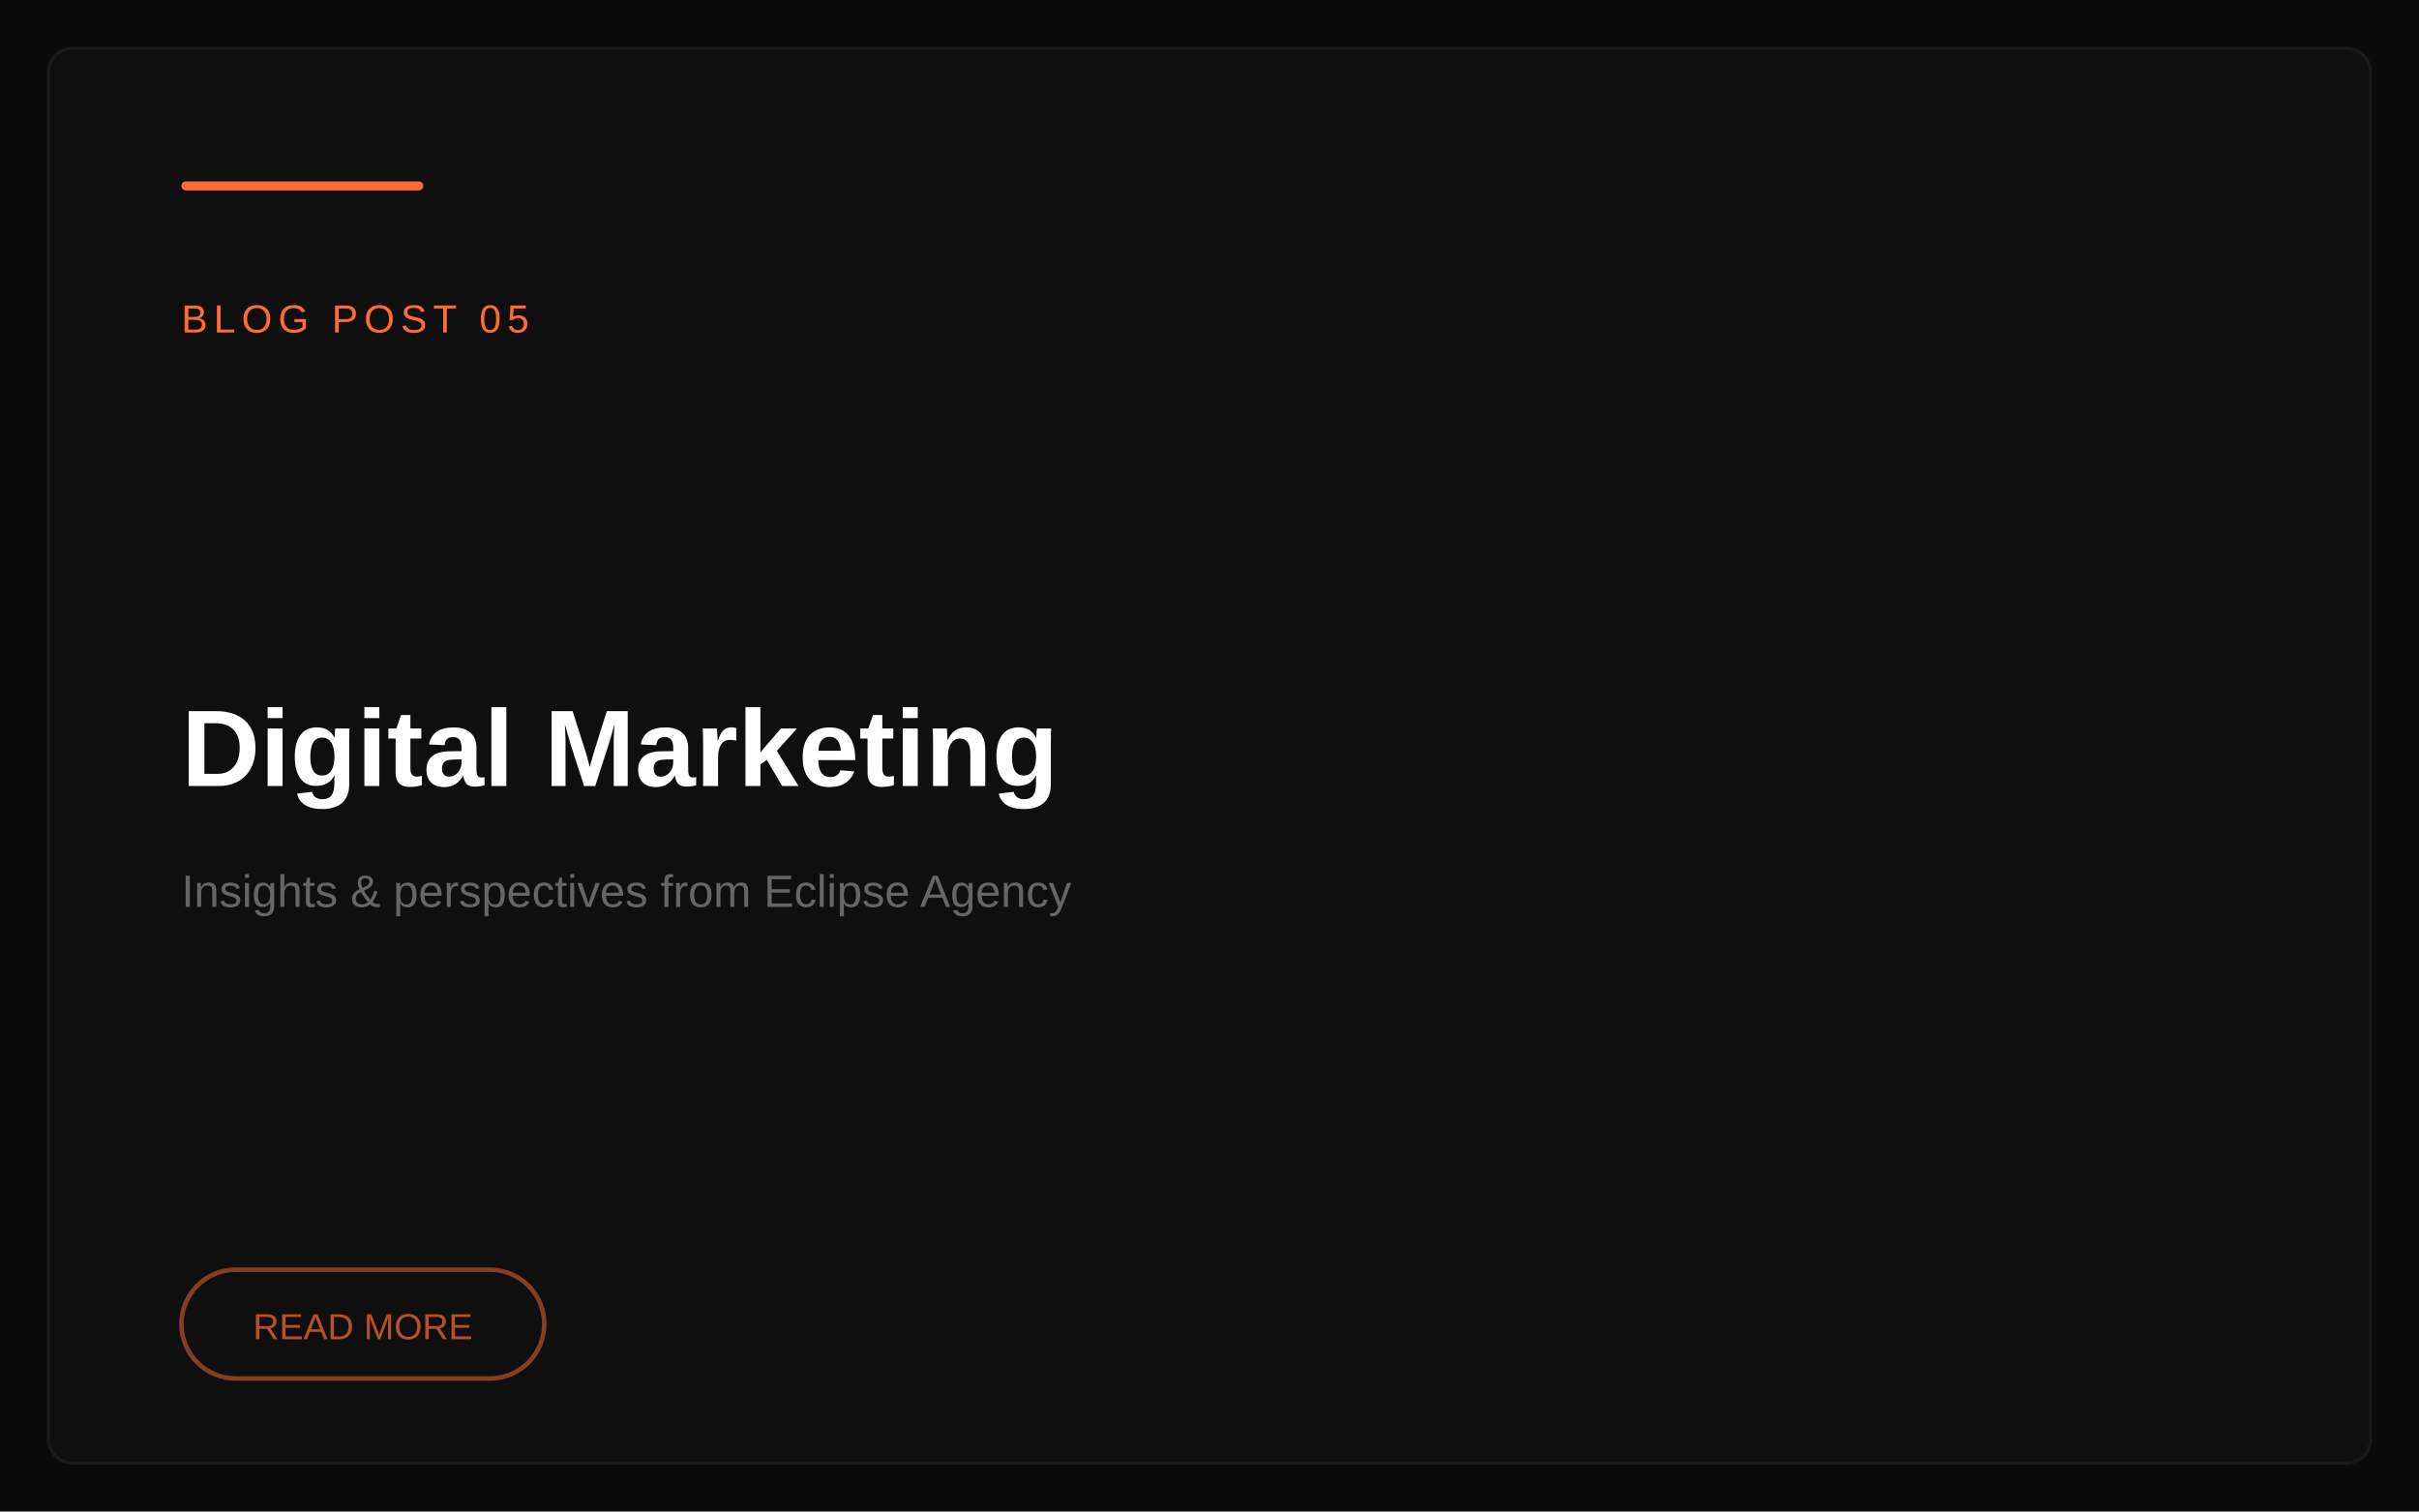
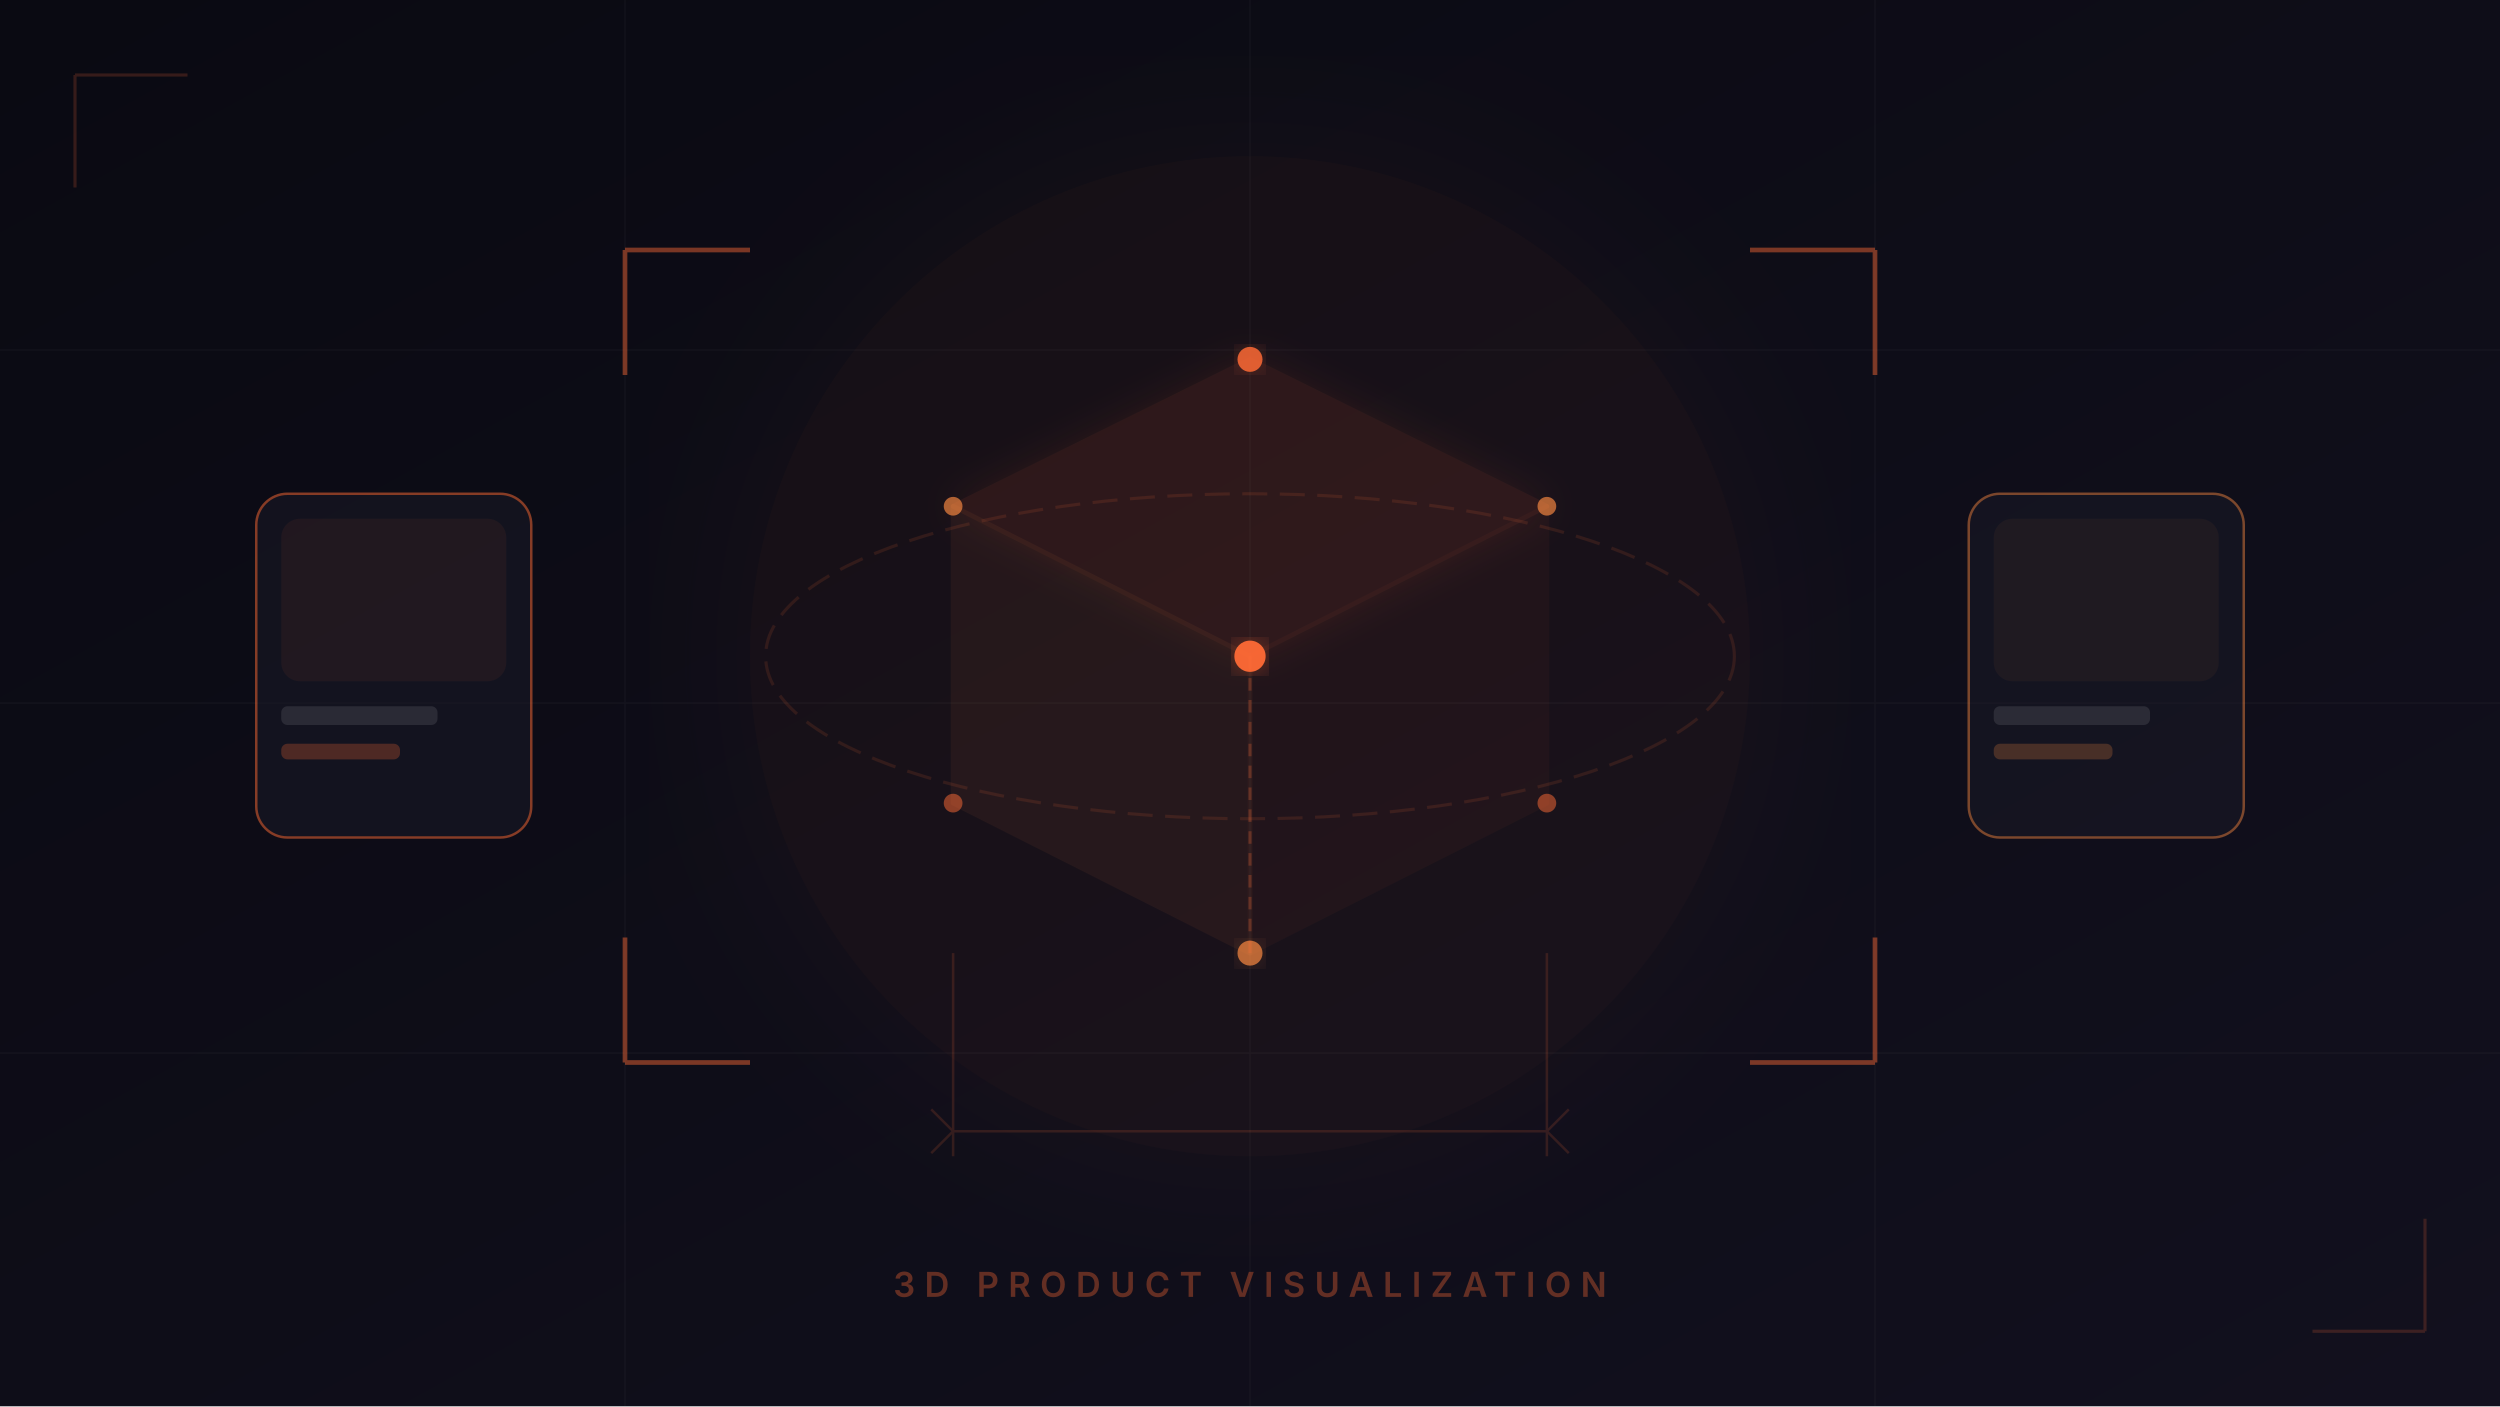
- <svg xmlns="http://www.w3.org/2000/svg" viewBox="0 0 800 500" width="800" height="500">
-   <rect width="800" height="500" fill="#0a0a0a" />
-   <rect x="16" y="16" width="768" height="468" rx="8" fill="#0f0f0f" stroke="#1a1a1a" stroke-width="1" />
-   <rect x="60" y="60" width="80" height="3" rx="1.5" fill="#ff6b35" />
-   <text x="60" y="110" font-family="Arial,Helvetica,sans-serif" font-size="13" fill="#ff6b35" letter-spacing="2" text-transform="uppercase">BLOG POST 05</text>
-   <text x="60" y="260" font-family="Arial,Helvetica,sans-serif" font-weight="700" font-size="36" fill="#ffffff">Digital Marketing</text>
-   <text x="60" y="300" font-family="Arial,Helvetica,sans-serif" font-size="15" fill="#666">Insights &amp; perspectives from Eclipse Agency</text>
-   <rect x="60" y="420" width="120" height="36" rx="18" fill="none" stroke="#ff6b35" stroke-width="1.5" opacity="0.5" />
-   <text x="120" y="443" font-family="Arial,Helvetica,sans-serif" font-size="12" fill="#ff6b35" text-anchor="middle" opacity="0.7">READ MORE</text>
+ <svg xmlns="http://www.w3.org/2000/svg" viewBox="0 0 800 450" fill="none">
+   <defs>
+     <linearGradient id="bg05" x1="0%" y1="0%" x2="100%" y2="100%">
+       <stop offset="0%" style="stop-color:#0a0a12" />
+       <stop offset="100%" style="stop-color:#12101e" />
+     </linearGradient>
+     <filter id="glow05">
+       <feGaussianBlur stdDeviation="6" result="b" />
+       <feMerge>
+         <feMergeNode in="b" />
+         <feMergeNode in="SourceGraphic" />
+       </feMerge>
+     </filter>
+     <filter id="soft05">
+       <feGaussianBlur stdDeviation="30" result="b" />
+       <feMerge>
+         <feMergeNode in="b" />
+         <feMergeNode in="SourceGraphic" />
+       </feMerge>
+     </filter>
+   </defs>
+   <rect width="800" height="450" fill="url(#bg05)" />
+   <g opacity="0.03" stroke="#fff" stroke-width="0.5">
+     <line x1="0" y1="112" x2="800" y2="112" />
+     <line x1="0" y1="225" x2="800" y2="225" />
+     <line x1="0" y1="337" x2="800" y2="337" />
+     <line x1="200" y1="0" x2="200" y2="450" />
+     <line x1="400" y1="0" x2="400" y2="450" />
+     <line x1="600" y1="0" x2="600" y2="450" />
+   </g>
+   <circle cx="400" cy="210" r="160" fill="#ff6b35" opacity="0.045" filter="url(#soft05)" />
+   <g transform="translate(400,210)">
+     <polygon points="0,-95 95,-48 0,0 -95,-48" fill="#ff6b35" opacity="0.1" stroke="#ff6b35" stroke-width="1.5" stroke-linejoin="round" filter="url(#glow05)" />
+     <polygon points="-95,-48 0,0 0,95 -95,47" fill="#ff8c42" opacity="0.06" stroke="#ff8c42" stroke-width="1.5" stroke-linejoin="round" />
+     <polygon points="95,-48 0,0 0,95 95,47" fill="#ff6b35" opacity="0.04" stroke="#ff6b35" stroke-width="1.5" stroke-linejoin="round" />
+     <circle cx="0" cy="-95" r="4" fill="#ff6b35" opacity="0.85" filter="url(#glow05)" />
+     <circle cx="95" cy="-48" r="3" fill="#ff8c42" opacity="0.65" />
+     <circle cx="-95" cy="-48" r="3" fill="#ff8c42" opacity="0.65" />
+     <circle cx="0" cy="0" r="5" fill="#ff6b35" opacity="0.95" filter="url(#glow05)" />
+     <circle cx="95" cy="47" r="3" fill="#ff6b35" opacity="0.5" />
+     <circle cx="-95" cy="47" r="3" fill="#ff6b35" opacity="0.5" />
+     <circle cx="0" cy="95" r="4" fill="#ff8c42" opacity="0.7" filter="url(#glow05)" />
+     <line x1="0" y1="0" x2="0" y2="95" stroke="#ff6b35" stroke-width="1" opacity="0.25" stroke-dasharray="4 3" />
+   </g>
+   <ellipse cx="400" cy="210" rx="155" ry="52" stroke="#ff6b35" stroke-width="1" opacity="0.12" stroke-dasharray="8 4" />
+   <g opacity="0.45" stroke="#ff6b35" stroke-width="1.5">
+     <line x1="200" y1="80" x2="240" y2="80" />
+     <line x1="200" y1="80" x2="200" y2="120" />
+     <line x1="600" y1="80" x2="560" y2="80" />
+     <line x1="600" y1="80" x2="600" y2="120" />
+     <line x1="200" y1="340" x2="240" y2="340" />
+     <line x1="200" y1="340" x2="200" y2="300" />
+     <line x1="600" y1="340" x2="560" y2="340" />
+     <line x1="600" y1="340" x2="600" y2="300" />
+   </g>
+   <rect x="82" y="158" width="88" height="110" rx="10" fill="#1a1a28" stroke="#ff6b35" stroke-width="0.8" opacity="0.5" />
+   <rect x="90" y="166" width="72" height="52" rx="6" fill="#ff6b35" opacity="0.06" />
+   <rect x="90" y="226" width="50" height="6" rx="2" fill="#fff" opacity="0.1" />
+   <rect x="90" y="238" width="38" height="5" rx="2" fill="#ff6b35" opacity="0.25" />
+   <rect x="630" y="158" width="88" height="110" rx="10" fill="#1a1a28" stroke="#ff8c42" stroke-width="0.8" opacity="0.45" />
+   <rect x="638" y="166" width="72" height="52" rx="6" fill="#ff8c42" opacity="0.05" />
+   <rect x="638" y="226" width="50" height="6" rx="2" fill="#fff" opacity="0.1" />
+   <rect x="638" y="238" width="38" height="5" rx="2" fill="#ff8c42" opacity="0.22" />
+   <g opacity="0.15" stroke="#ff6b35" stroke-width="0.8">
+     <line x1="305" y1="305" x2="305" y2="370" />
+     <line x1="495" y1="305" x2="495" y2="370" />
+     <line x1="305" y1="362" x2="495" y2="362" />
+     <line x1="298" y1="355" x2="305" y2="362" />
+     <line x1="298" y1="369" x2="305" y2="362" />
+     <line x1="502" y1="355" x2="495" y2="362" />
+     <line x1="502" y1="369" x2="495" y2="362" />
+   </g>
+   <text x="400" y="415" font-family="Inter,sans-serif" font-size="11" font-weight="600" letter-spacing="3" fill="#ff6b35" text-anchor="middle" opacity="0.35">3D PRODUCT VISUALIZATION</text>
+   <g stroke="#ff6b35" stroke-width="1" opacity="0.18">
+     <line x1="24" y1="24" x2="60" y2="24" />
+     <line x1="24" y1="24" x2="24" y2="60" />
+     <line x1="740" y1="426" x2="776" y2="426" />
+     <line x1="776" y1="390" x2="776" y2="426" />
+   </g>
</svg>
